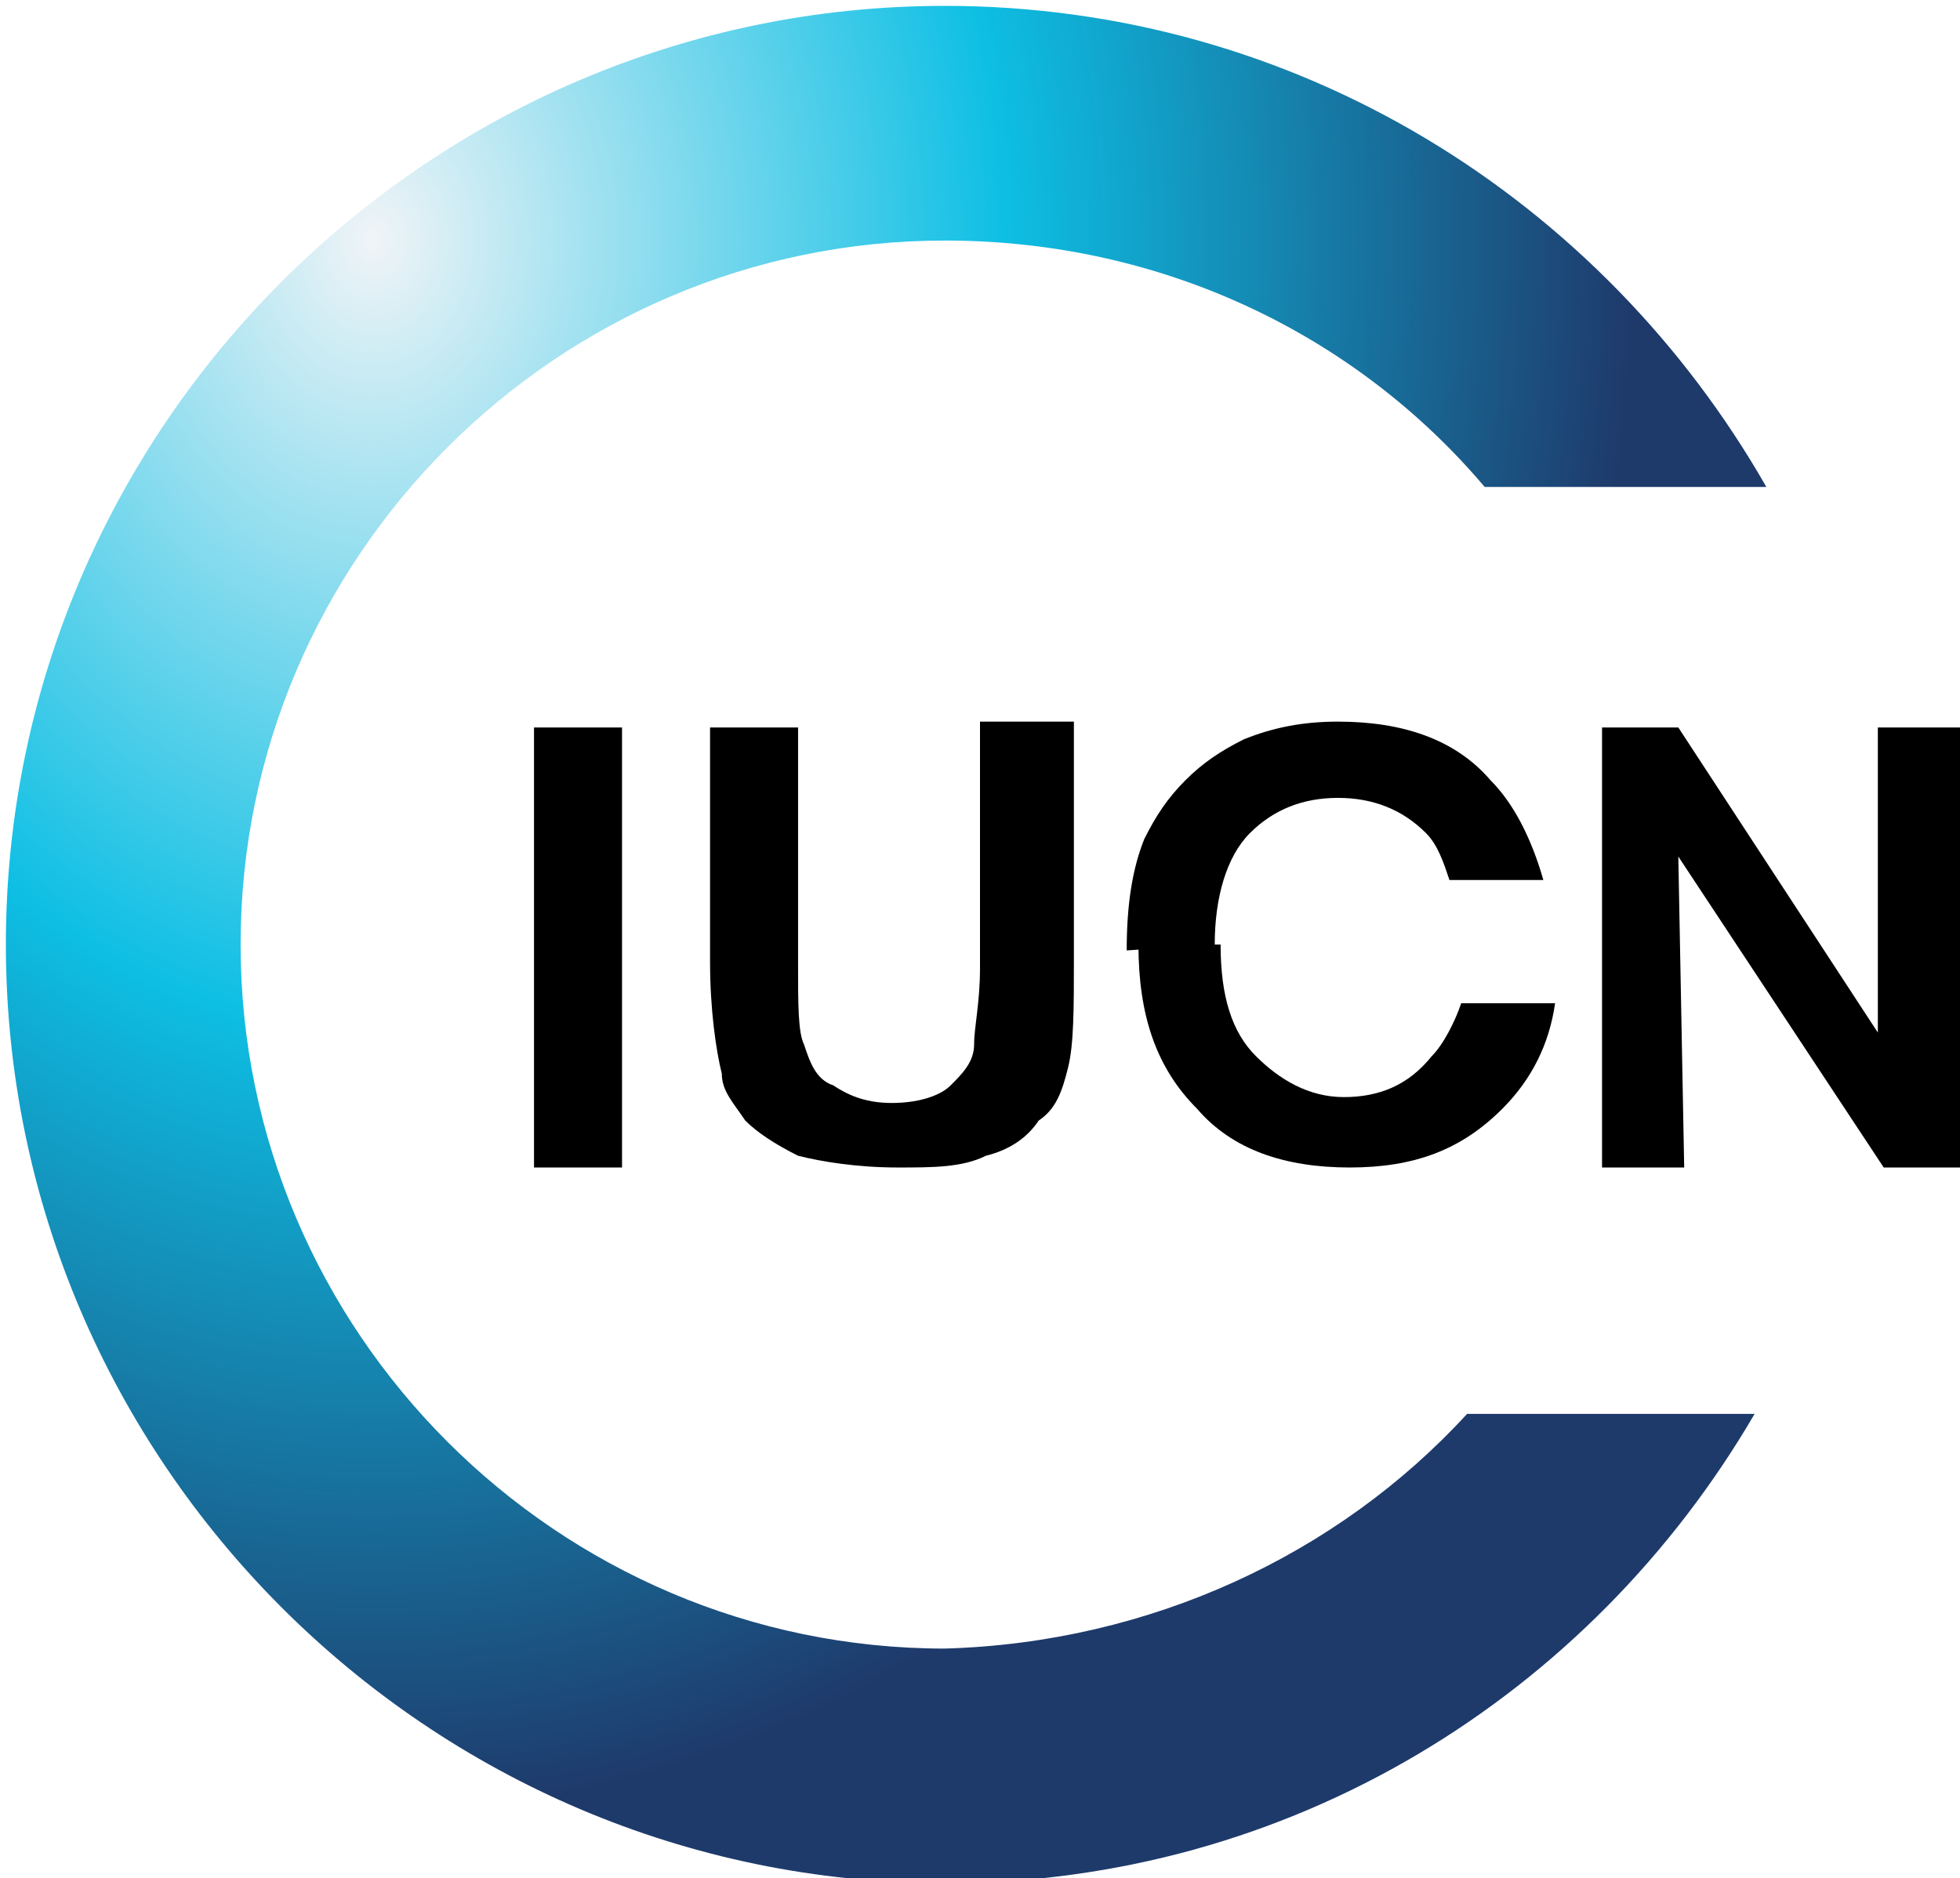
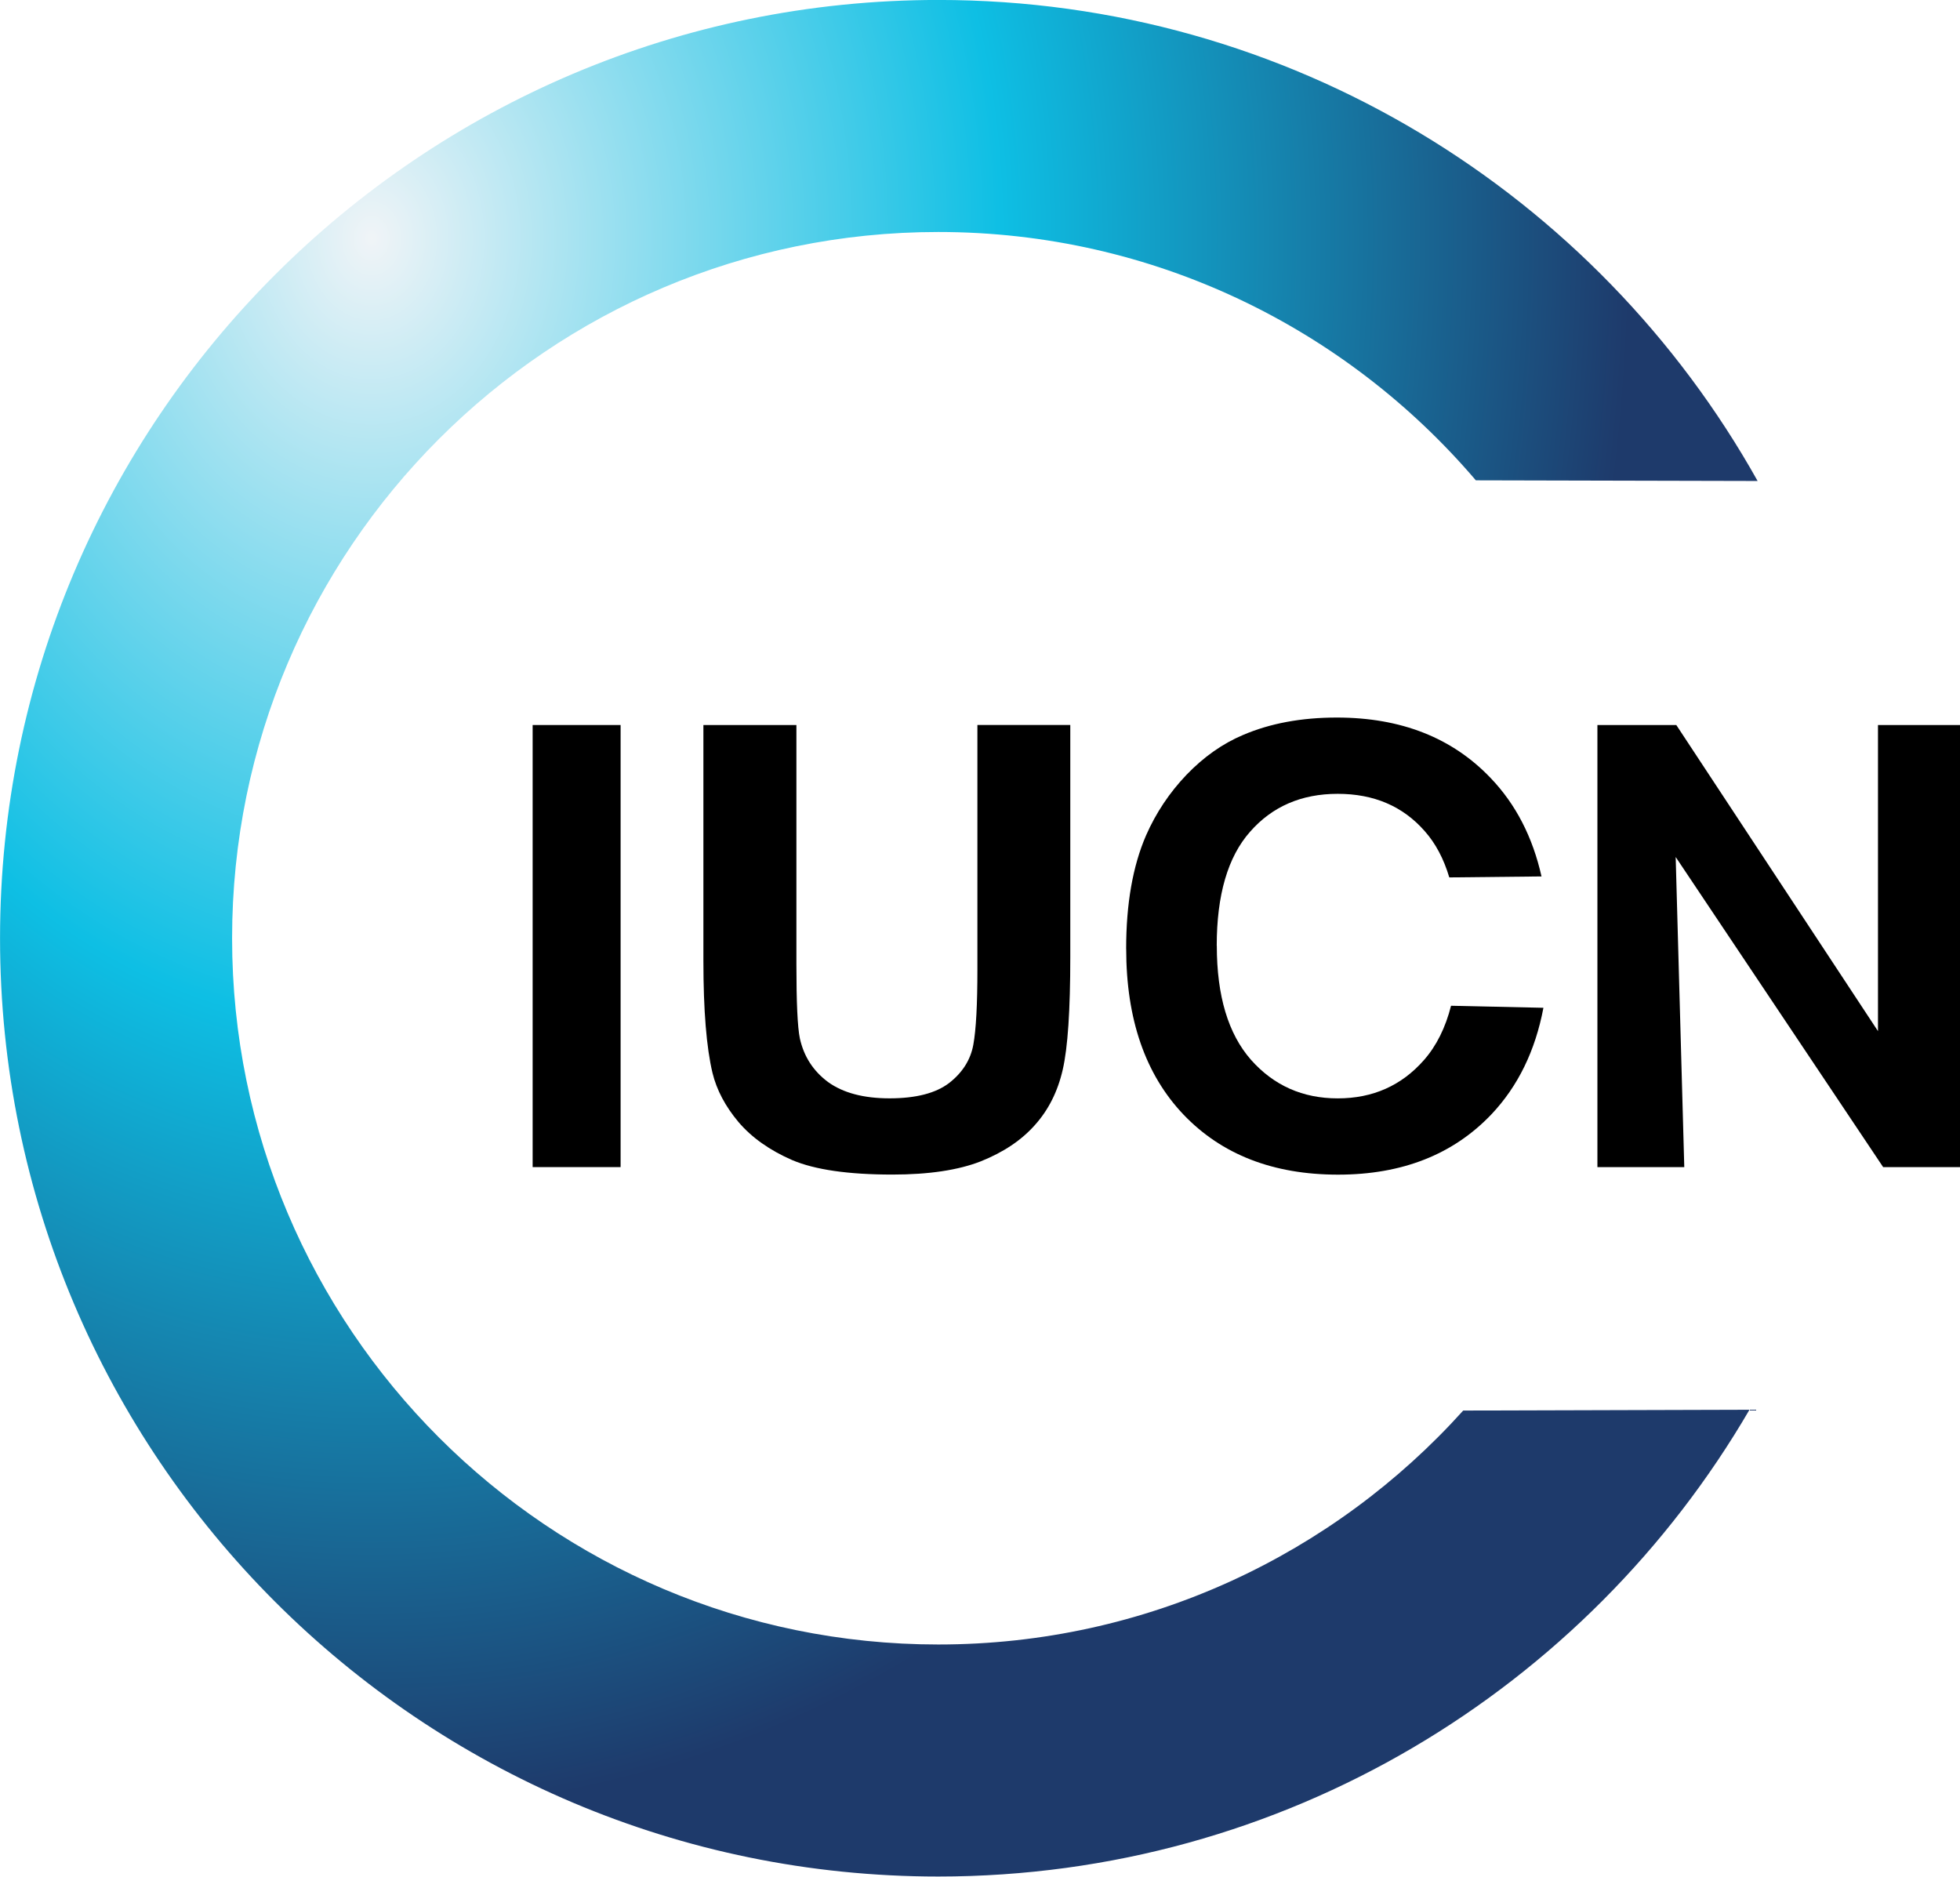
- <svg xmlns="http://www.w3.org/2000/svg" version="1.1" id="brand" x="0px" y="0px" width="33.4px" height="32px" viewBox="3.1 2.9 33.4 32" style="enable-background:new 3.1 2.9 33.4 32;" xml:space="preserve">
-   <style type="text/css">
- 	.st0{fill:url(#path3244_1_);}
- </style>
-   <g id="group">
-     <path id="path3237" d="M12.2,22.8v-7.5h1.5v7.5H12.2" />
-     <path id="path3235" d="M15.1,15.3h1.6v4.1c0,0.6,0,1.1,0.1,1.3c0.1,0.3,0.2,0.6,0.5,0.7c0.3,0.2,0.6,0.3,1,0.3c0.4,0,0.8-0.1,1-0.3   c0.2-0.2,0.4-0.4,0.4-0.7c0-0.3,0.1-0.7,0.1-1.3v-4.2h1.6v4c0,0.9,0,1.5-0.1,1.9c-0.1,0.4-0.2,0.7-0.5,0.9   c-0.2,0.3-0.5,0.5-0.9,0.6c-0.4,0.2-0.9,0.2-1.5,0.2c-0.7,0-1.3-0.1-1.7-0.2c-0.4-0.2-0.7-0.4-0.9-0.6c-0.2-0.3-0.4-0.5-0.4-0.8   c-0.1-0.4-0.2-1.1-0.2-1.9V15.3" />
-     <path id="path3233" d="M22.3,19.1c0-0.8,0.1-1.4,0.3-1.9c0.2-0.4,0.4-0.7,0.7-1c0.3-0.3,0.6-0.5,1-0.7c0.5-0.2,1-0.3,1.6-0.3   c1.1,0,2,0.3,2.6,1c0.4,0.4,0.7,1,0.9,1.7l-1.6,0c-0.1-0.3-0.2-0.6-0.4-0.8c-0.4-0.4-0.9-0.6-1.5-0.6c-0.6,0-1.1,0.2-1.5,0.6   c-0.4,0.4-0.6,1.1-0.6,1.9 M23.9,19c0,0.9,0.2,1.5,0.6,1.9c0.4,0.4,0.9,0.7,1.5,0.7c0.6,0,1.1-0.2,1.5-0.7c0.2-0.2,0.4-0.6,0.5-0.9   l1.6,0c-0.1,0.7-0.4,1.3-0.9,1.8c-0.7,0.7-1.5,1-2.6,1c-1.1,0-2-0.3-2.6-1c-0.7-0.7-1-1.6-1-2.8" />
-     <path id="text2454" d="M30.4,22.8v-7.5h1.3l3.4,5.2v-5.2h1.4v7.5h-1.3l-3.5-5.3l0.1,5.3H30.4" />
-     <radialGradient id="path3244_1_" cx="363.13" cy="-6.295" r="65.007" gradientTransform="matrix(0.3303 0 0 -0.4124 -110.4823 4.3867)" gradientUnits="userSpaceOnUse">
+ <svg xmlns="http://www.w3.org/2000/svg" version="1.1" id="svg2" x="0px" y="0px" width="50.137px" height="48px" viewBox="3.129 2.906 50.137 48" enable-background="new 3.129 2.906 50.137 48" xml:space="preserve">
+   <g id="layer2">
+     <path id="path3237" d="M16.754,32.759V21.451h2.25v11.308H16.754" />
+     <path id="path3235" d="M21.125,21.451h2.376v6.124c0,0.972,0.029,1.602,0.088,1.89c0.102,0.463,0.342,0.836,0.722,1.118   c0.385,0.278,0.91,0.417,1.573,0.417c0.674,0,1.183-0.131,1.525-0.393c0.342-0.267,0.548-0.594,0.618-0.98   c0.07-0.386,0.104-1.026,0.104-1.921v-6.256h2.376v5.939c0,1.358-0.064,2.317-0.193,2.877c-0.128,0.561-0.367,1.034-0.714,1.419   c-0.342,0.386-0.803,0.694-1.381,0.926c-0.578,0.226-1.332,0.339-2.264,0.339c-1.124,0-1.977-0.123-2.561-0.37   c-0.578-0.252-1.035-0.576-1.373-0.972c-0.337-0.401-0.559-0.82-0.666-1.257c-0.155-0.648-0.233-1.604-0.233-2.869V21.451" />
+     <path id="path3233" d="M31.936,27.175c0-1.152,0.17-2.119,0.509-2.9c0.253-0.576,0.598-1.093,1.034-1.55   c0.441-0.458,0.922-0.797,1.444-1.018c0.694-0.298,1.495-0.447,2.402-0.447c1.642,0,2.955,0.517,3.938,1.55   c0.64,0.669,1.072,1.507,1.298,2.514l-2.359,0.025c-0.141-0.474-0.349-0.868-0.627-1.182c-0.558-0.638-1.3-0.956-2.228-0.956   c-0.928,0-1.675,0.324-2.243,0.972c-0.568,0.643-0.851,1.615-0.851,2.916 M34.255,27.098c0,1.28,0.291,2.252,0.874,2.916   c0.583,0.658,1.323,0.987,2.22,0.987c0.897,0,1.632-0.327,2.205-0.98c0.319-0.363,0.55-0.826,0.693-1.389l2.363,0.052   c-0.208,1.099-0.651,2.007-1.33,2.725c-0.978,1.028-2.286,1.543-3.923,1.543c-1.657,0-2.975-0.512-3.953-1.535   c-0.978-1.028-1.467-2.443-1.467-4.242" />
+     <path id="text2454" d="M43.991,32.759V21.451h2.018l5.159,7.83v-7.83h2.099v11.308H51.3l-5.307-7.932l0.22,7.932H43.991" />
+     <radialGradient id="path3244_1_" cx="76.605" cy="228.159" r="22.566" gradientTransform="matrix(1.4273 0 0 -1.7822 -96.7068 415.6446)" gradientUnits="userSpaceOnUse">
      <stop offset="0" style="stop-color:#F0F4F7" />
      <stop offset="0.5" style="stop-color:#0EBFE4" />
      <stop offset="1" style="stop-color:#1E3A6B" />
    </radialGradient>
-     <path id="path3244" class="st0" d="M28.1,27l4.9,0c-2.8,4.8-7.9,8-13.8,8c-8.8,0-16-7.2-16-16s7.2-16,16-16c6,0,11.2,3.3,14,8.2   l-4.8,0c-2.2-2.6-5.5-4.2-9.2-4.2c-6.6,0-12,5.4-12,12s5.4,12,12,12C22.7,30.9,25.9,29.4,28.1,27z" />
+     <path id="path3244" fill="url(#path3244_1_)" d="M40.558,38.986l7.323-0.021c-4.16,7.139-11.898,11.94-20.751,11.94   c-13.248,0-24-10.752-24-24s10.752-24,24-24c9.002,0,16.852,4.965,20.959,12.304l-7.208-0.017   c-3.314-3.886-8.246-6.352-13.75-6.352c-9.972,0-18.065,8.093-18.065,18.065s8.093,18.065,18.065,18.065   C32.458,44.971,37.25,42.66,40.558,38.986z" />
  </g>
</svg>
